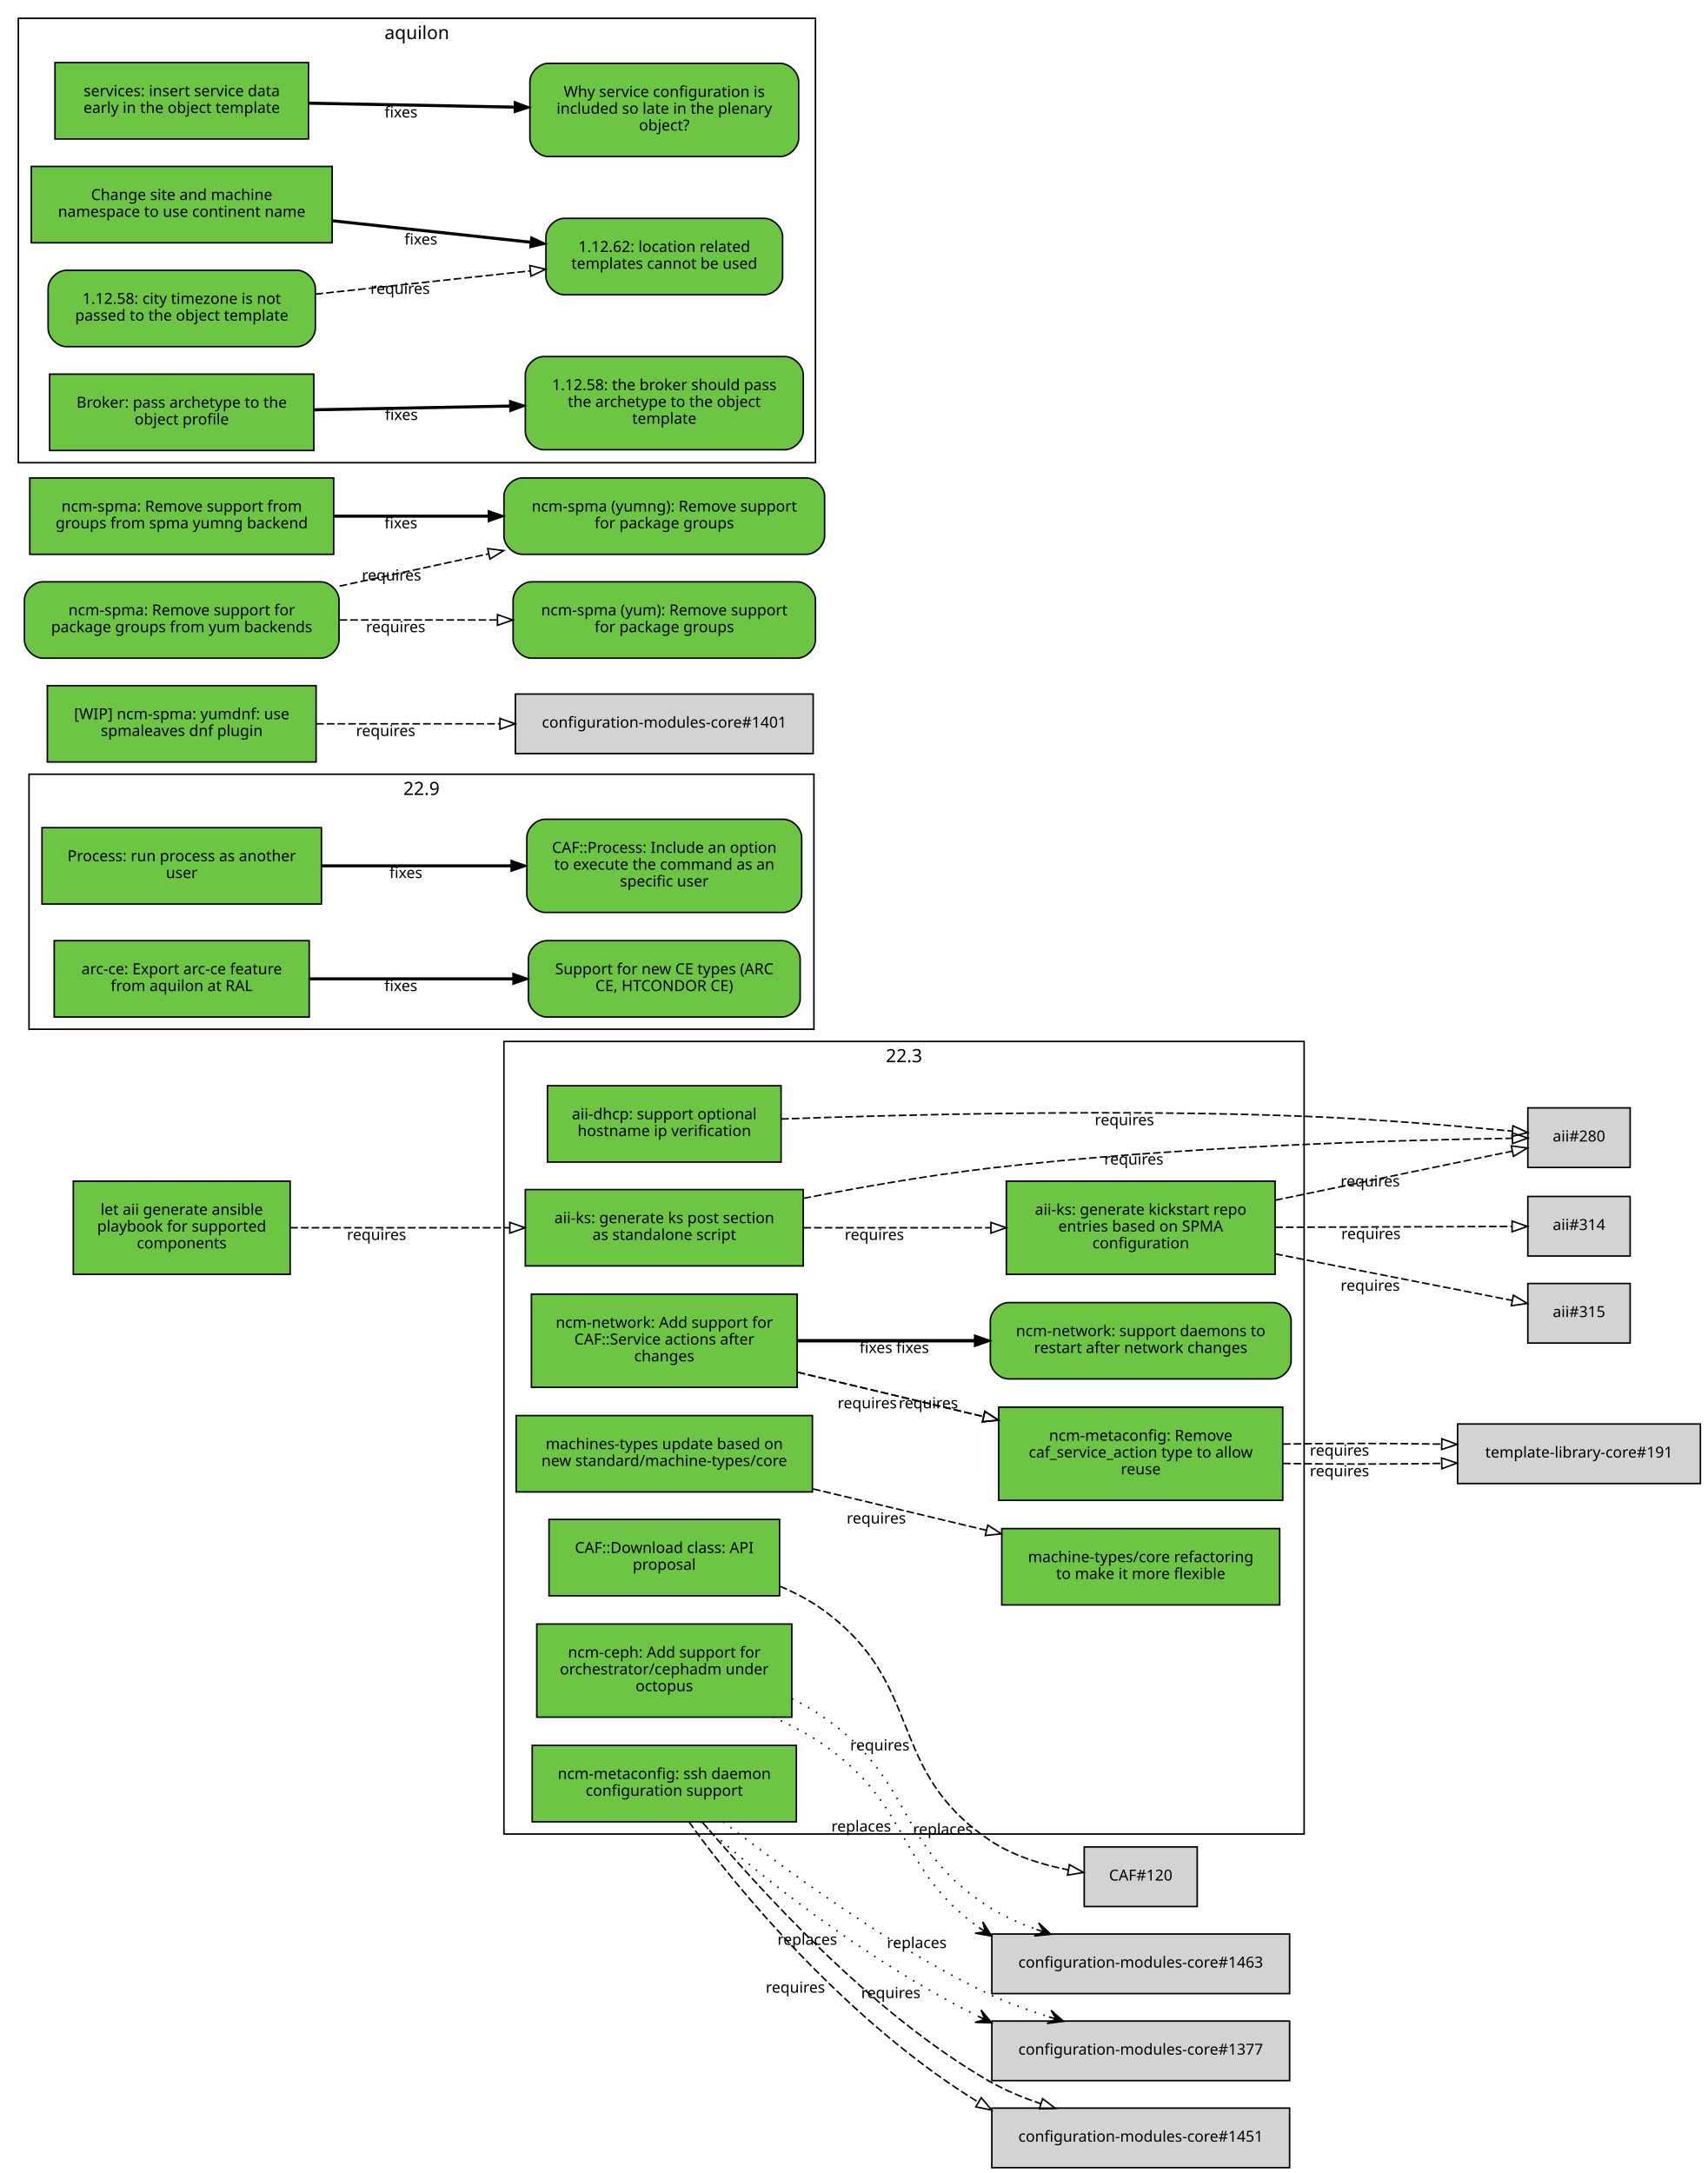
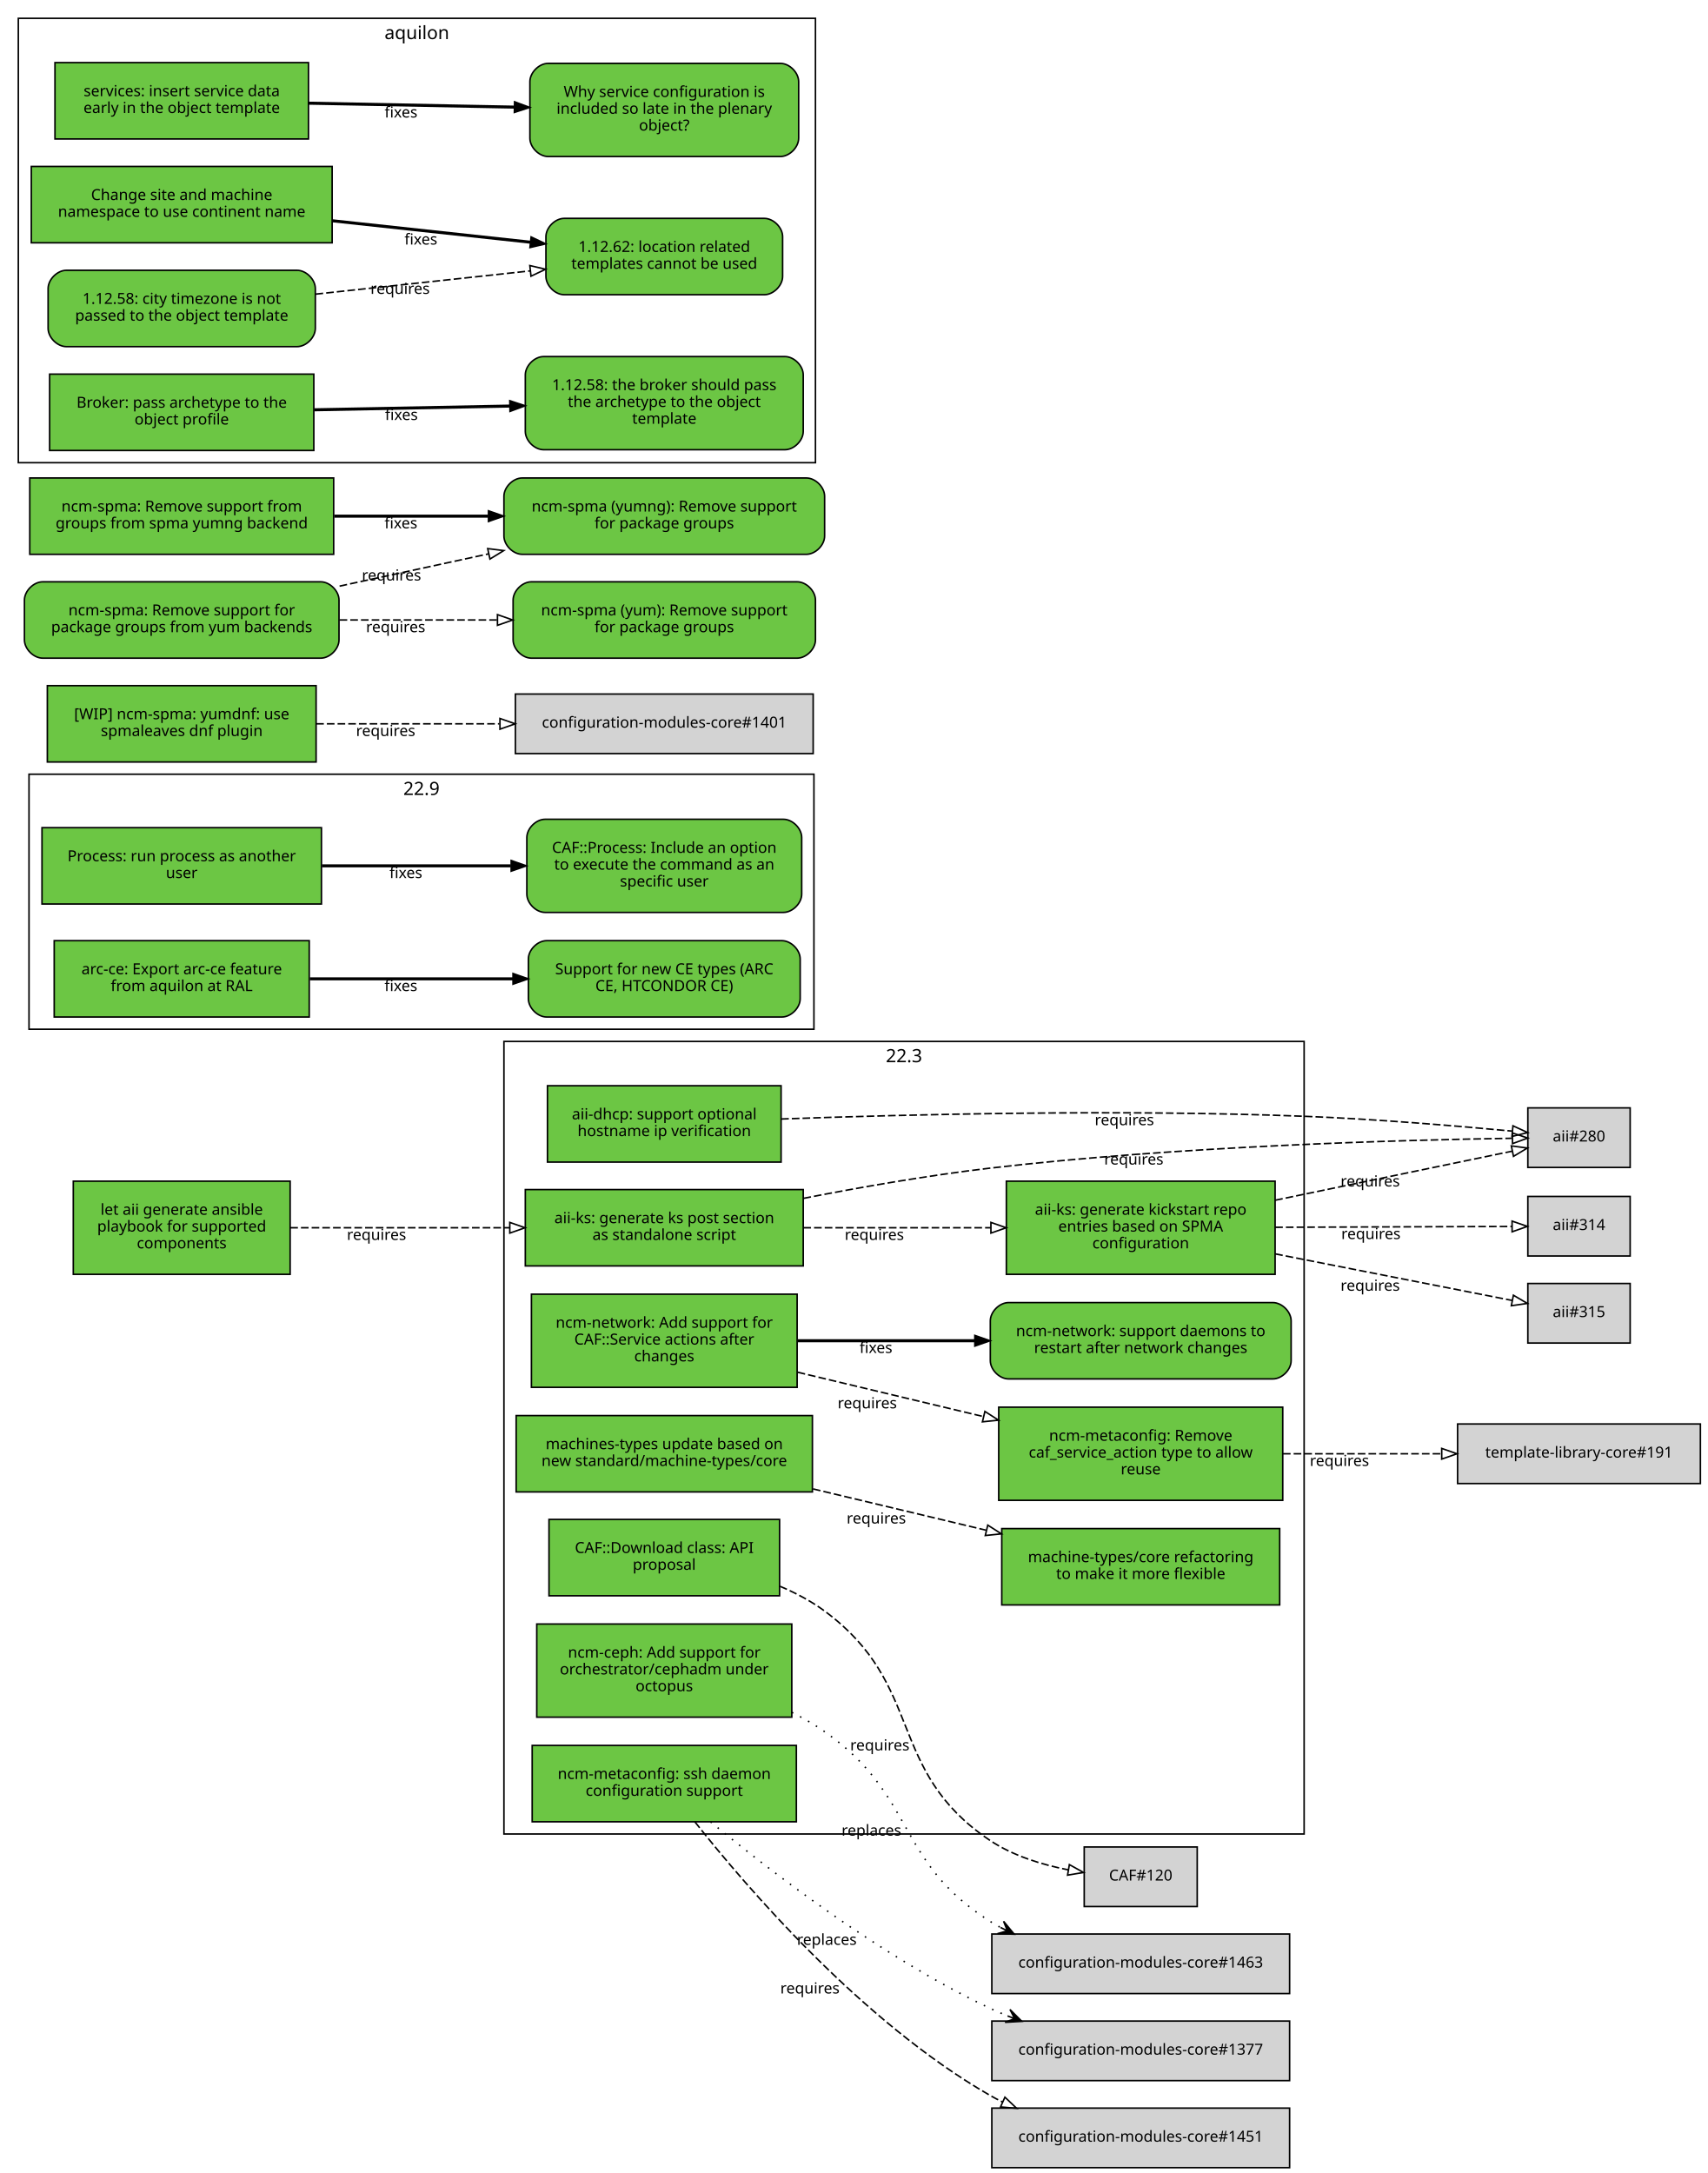
<svg xmlns="http://www.w3.org/2000/svg" xmlns:xlink="http://www.w3.org/1999/xlink" width="1118pt" height="1423pt" viewBox="0.00 0.00 1118.00 1423.00">
  <g id="graph0" class="graph" transform="scale(1 1) rotate(0) translate(4 1419)">
    <polygon fill="white" stroke="white" points="-4,5 -4,-1419 1115,-1419 1115,5 -4,5" />
    <g id="clust4" class="cluster">
      <polygon fill="none" stroke="black" points="8,-1116 8,-1407 530,-1407 530,-1116 8,-1116" />
      <text text-anchor="middle" x="269" y="-1393.4" font-family="Sans" font-size="12.00">aquilon</text>
    </g>
    <g id="clust2" class="cluster">
      <polygon fill="none" stroke="black" points="15,-745 15,-912 529,-912 529,-745 15,-745" />
      <text text-anchor="middle" x="272" y="-898.4" font-family="Sans" font-size="12.00">22.9</text>
    </g>
    <g id="clust1" class="cluster">
      <polygon fill="none" stroke="black" points="326,-218 326,-737 850,-737 850,-218 326,-218" />
      <text text-anchor="middle" x="588" y="-723.4" font-family="Sans" font-size="12.00">22.3</text>
    </g>
    <g id="node1" class="node">
      <g id="a_node1">
        <a xlink:href="https://github.com/quattor/aii/pull/328" xlink:title="aii#328 (pull-request)" target="_parent">
          <polygon fill="#6cc644" stroke="black" points="522,-640 340,-640 340,-590 522,-590 522,-640" />
          <text text-anchor="middle" x="431" y="-618" font-family="Sans" font-size="10.00">aii-ks: generate ks post section</text>
          <text text-anchor="middle" x="431" y="-607" font-family="Sans" font-size="10.00">as standalone script</text>
        </a>
      </g>
    </g>
    <g id="node2" class="node">
      <polygon fill="lightgrey" stroke="black" points="1063.5,-693.5 996.5,-693.5 996.5,-654.5 1063.5,-654.5 1063.5,-693.5" />
      <text text-anchor="middle" x="1030" y="-671.5" font-family="Sans" font-size="10.00">aii#280</text>
    </g>
    <g id="edge1" class="edge">
      <path fill="none" stroke="black" stroke-dasharray="5,2" d="M522.133,-634.255C559.652,-641.572 603.766,-649.274 644,-654 767.61,-668.518 914.782,-672.497 986.065,-673.588" />
      <polygon fill="none" stroke="black" points="986.382,-677.093 996.43,-673.734 986.48,-670.094 986.382,-677.093" />
      <text text-anchor="middle" x="738.473" y="-656.396" font-family="Sans" font-size="10.00">requires</text>
    </g>
    <g id="node3" class="node">
      <g id="a_node3">
        <a xlink:href="https://github.com/quattor/aii/pull/316" xlink:title="aii#316 (pull-request)" target="_parent">
          <polygon fill="#6cc644" stroke="black" points="831,-645.5 655,-645.5 655,-584.5 831,-584.5 831,-645.5" />
          <text text-anchor="middle" x="743" y="-623.5" font-family="Sans" font-size="10.00">aii-ks: generate kickstart repo</text>
          <text text-anchor="middle" x="743" y="-612.5" font-family="Sans" font-size="10.00">entries based on SPMA</text>
          <text text-anchor="middle" x="743" y="-601.5" font-family="Sans" font-size="10.00">configuration</text>
        </a>
      </g>
    </g>
    <g id="edge2" class="edge">
      <path fill="none" stroke="black" stroke-dasharray="5,2" d="M522.081,-615C560.563,-615 605.56,-615 644.792,-615" />
      <polygon fill="none" stroke="black" points="644.899,-618.5 654.899,-615 644.899,-611.5 644.899,-618.5" />
      <text text-anchor="middle" x="568.561" y="-607" font-family="Sans" font-size="10.00">requires</text>
    </g>
    <g id="edge3" class="edge">
      <path fill="none" stroke="black" stroke-dasharray="5,2" d="M831.058,-633.023C882.518,-643.676 945.406,-656.695 986.29,-665.158" />
      <polygon fill="none" stroke="black" points="985.688,-668.608 996.19,-667.208 987.107,-661.753 985.688,-668.608" />
      <text text-anchor="middle" x="893.279" y="-642.044" font-family="Sans" font-size="10.00">requires</text>
    </g>
    <g id="node4" class="node">
      <polygon fill="lightgrey" stroke="black" points="1063.5,-635.5 996.5,-635.5 996.5,-596.5 1063.5,-596.5 1063.5,-635.5" />
      <text text-anchor="middle" x="1030" y="-613.5" font-family="Sans" font-size="10.00">aii#314</text>
    </g>
    <g id="edge4" class="edge">
      <path fill="none" stroke="black" stroke-dasharray="5,2" d="M831.058,-615.305C882.409,-615.486 945.14,-615.706 986.03,-615.849" />
      <polygon fill="none" stroke="black" points="986.177,-619.35 996.19,-615.885 986.202,-612.35 986.177,-619.35" />
      <text text-anchor="middle" x="893.741" y="-607.596" font-family="Sans" font-size="10.00">requires</text>
    </g>
    <g id="node5" class="node">
      <polygon fill="lightgrey" stroke="black" points="1063.5,-578.5 996.5,-578.5 996.5,-539.5 1063.5,-539.5 1063.5,-578.5" />
      <text text-anchor="middle" x="1030" y="-556.5" font-family="Sans" font-size="10.00">aii#315</text>
    </g>
    <g id="edge5" class="edge">
      <path fill="none" stroke="black" stroke-dasharray="5,2" d="M831.058,-597.894C882.518,-587.782 945.406,-575.425 986.29,-567.392" />
      <polygon fill="none" stroke="black" points="987.052,-570.809 996.19,-565.447 985.702,-563.941 987.052,-570.809" />
      <text text-anchor="middle" x="893.279" y="-573.738" font-family="Sans" font-size="10.00">requires</text>
    </g>
    <g id="node6" class="node">
      <g id="a_node6">
        <a xlink:href="https://github.com/quattor/aii/pull/299" xlink:title="aii#299 (pull-request)" target="_parent">
          <polygon fill="#6cc644" stroke="black" points="507.5,-708 354.5,-708 354.5,-658 507.5,-658 507.5,-708" />
          <text text-anchor="middle" x="431" y="-686" font-family="Sans" font-size="10.00">aii-dhcp: support optional</text>
          <text text-anchor="middle" x="431" y="-675" font-family="Sans" font-size="10.00">hostname ip verification</text>
        </a>
      </g>
    </g>
    <g id="edge6" class="edge">
      <path fill="none" stroke="black" stroke-dasharray="5,2" d="M507.544,-686.217C591.286,-689.245 730.343,-692.672 850,-688 896.634,-686.179 949.947,-681.699 986.175,-678.294" />
      <polygon fill="none" stroke="black" points="986.759,-681.754 996.382,-677.32 986.094,-674.786 986.759,-681.754" />
      <text text-anchor="middle" x="732.307" y="-682.165" font-family="Sans" font-size="10.00">requires</text>
    </g>
    <g id="node7" class="node">
      <g id="a_node7">
        <a xlink:href="https://github.com/quattor/aii/pull/331" xlink:title="aii#331 (pull-request)" target="_parent">
          <polygon fill="#6cc644" stroke="black" points="186,-645.5 44,-645.5 44,-584.5 186,-584.5 186,-645.5" />
          <text text-anchor="middle" x="115" y="-623.5" font-family="Sans" font-size="10.00">let aii generate ansible</text>
          <text text-anchor="middle" x="115" y="-612.5" font-family="Sans" font-size="10.00">playbook for supported</text>
          <text text-anchor="middle" x="115" y="-601.5" font-family="Sans" font-size="10.00">components</text>
        </a>
      </g>
    </g>
    <g id="edge7" class="edge">
      <path fill="none" stroke="black" stroke-dasharray="5,2" d="M186.077,-615C228.343,-615 282.883,-615 329.668,-615" />
      <polygon fill="none" stroke="black" points="329.834,-618.5 339.834,-615 329.834,-611.5 329.834,-618.5" />
      <text text-anchor="middle" x="242.574" y="-607" font-family="Sans" font-size="10.00">requires</text>
    </g>
    <g id="node8" class="node">
      <g id="a_node8">
        <a xlink:href="https://github.com/quattor/CAF/pull/257" xlink:title="CAF#257 (pull-request)" target="_parent">
          <polygon fill="#6cc644" stroke="black" points="206.5,-877 23.5,-877 23.5,-827 206.5,-827 206.5,-877" />
          <text text-anchor="middle" x="115" y="-855" font-family="Sans" font-size="10.00">Process: run process as another</text>
          <text text-anchor="middle" x="115" y="-844" font-family="Sans" font-size="10.00">user</text>
        </a>
      </g>
    </g>
    <g id="node9" class="node">
      <g id="a_node9">
        <a xlink:href="https://github.com/quattor/CAF/issues/253" xlink:title="CAF#253 (issue)" target="_parent">
          <path fill="#6cc644" stroke="black" d="M509,-882.5C509,-882.5 353,-882.5 353,-882.5 347,-882.5 341,-876.5 341,-870.5 341,-870.5 341,-833.5 341,-833.5 341,-827.5 347,-821.5 353,-821.5 353,-821.5 509,-821.5 509,-821.5 515,-821.5 521,-827.5 521,-833.5 521,-833.5 521,-870.5 521,-870.5 521,-876.5 515,-882.5 509,-882.5" />
          <text text-anchor="middle" x="431" y="-860.5" font-family="Sans" font-size="10.00">CAF::Process: Include an option</text>
          <text text-anchor="middle" x="431" y="-849.5" font-family="Sans" font-size="10.00">to execute the command as an</text>
          <text text-anchor="middle" x="431" y="-838.5" font-family="Sans" font-size="10.00">specific user</text>
        </a>
      </g>
    </g>
    <g id="edge8" class="edge">
      <path fill="none" stroke="black" stroke-width="2" d="M206.822,-852C245.561,-852 290.88,-852 330.522,-852" />
      <polygon fill="black" stroke="black" points="330.737,-855.5 340.737,-852 330.737,-848.5 330.737,-855.5" />
      <text text-anchor="middle" x="261.782" y="-844" font-family="Sans" font-size="10.00">fixes</text>
    </g>
    <g id="node10" class="node">
      <g id="a_node10">
        <a xlink:href="https://github.com/quattor/CAF/pull/110" xlink:title="CAF#110 (pull-request)" target="_parent">
          <polygon fill="#6cc644" stroke="black" points="506.5,-424 355.5,-424 355.5,-374 506.5,-374 506.5,-424" />
          <text text-anchor="middle" x="431" y="-402" font-family="Sans" font-size="10.00">CAF::Download class: API</text>
          <text text-anchor="middle" x="431" y="-391" font-family="Sans" font-size="10.00">proposal</text>
        </a>
      </g>
    </g>
    <g id="node11" class="node">
      <polygon fill="lightgrey" stroke="black" points="780,-209.5 706,-209.5 706,-170.5 780,-170.5 780,-209.5" />
      <text text-anchor="middle" x="743" y="-187.5" font-family="Sans" font-size="10.00">CAF#120</text>
    </g>
    <g id="edge9" class="edge">
      <path fill="none" stroke="black" stroke-dasharray="5,2" d="M506.719,-380.235C517.084,-375.852 527.186,-370.504 536,-364 602.102,-315.225 575.898,-259.941 644,-214 659.174,-203.764 678.288,-197.885 695.597,-194.513" />
      <polygon fill="none" stroke="black" points="696.275,-197.948 705.537,-192.802 695.088,-191.049 696.275,-197.948" />
      <text text-anchor="middle" x="572.151" y="-272.731" font-family="Sans" font-size="10.00">requires</text>
    </g>
    <g id="node12" class="node">
      <g id="a_node12">
        <a xlink:href="https://github.com/quattor/configuration-modules-core/pull/1490" xlink:title="configuration-modules-core#1490 (pull-request)" target="_parent">
          <polygon fill="#6cc644" stroke="black" points="514.5,-355.5 347.5,-355.5 347.5,-294.5 514.5,-294.5 514.5,-355.5" />
          <text text-anchor="middle" x="431" y="-333.5" font-family="Sans" font-size="10.00">ncm-ceph: Add support for</text>
          <text text-anchor="middle" x="431" y="-322.5" font-family="Sans" font-size="10.00">orchestrator/cephadm under</text>
          <text text-anchor="middle" x="431" y="-311.5" font-family="Sans" font-size="10.00">octopus</text>
        </a>
      </g>
    </g>
    <g id="node13" class="node">
      <polygon fill="lightgrey" stroke="black" points="840.5,-152.5 645.5,-152.5 645.5,-113.5 840.5,-113.5 840.5,-152.5" />
      <text text-anchor="middle" x="743" y="-130.5" font-family="Sans" font-size="10.00">configuration-modules-core#1463</text>
    </g>
    <g id="edge10" class="edge">
-       <path fill="none" stroke="black" stroke-dasharray="1,5" d="M501.815,-294.737C513.743,-289.433 525.619,-283.266 536,-276 593.066,-236.054 583.433,-195.227 636.979,-156.805" />
-       <polygon fill="black" stroke="black" points="645.353,-151.154 639.581,-160.478 641.208,-153.951 637.063,-156.748 637.063,-156.748 637.063,-156.748 641.208,-153.951 634.546,-153.018 645.353,-151.154 645.353,-151.154" />
-       <text text-anchor="middle" x="559.948" y="-219.57" font-family="Sans" font-size="10.00">replaces</text>
-     </g>
-     <g id="edge16" class="edge">
-       <path fill="none" stroke="black" stroke-dasharray="1,5" d="M514.567,-306.604C522.072,-302.866 529.344,-298.659 536,-294 595.873,-252.09 582.324,-209.209 644,-170 653.261,-164.113 663.785,-159.435 674.419,-155.598" />
-       <polygon fill="black" stroke="black" points="684.181,-152.3 676.148,-159.763 679.444,-153.9 674.707,-155.5 674.707,-155.5 674.707,-155.5 679.444,-153.9 673.267,-151.237 684.181,-152.3 684.181,-152.3" />
-       <text text-anchor="middle" x="613.385" y="-217.617" font-family="Sans" font-size="10.00">replaces</text>
+       <path fill="none" stroke="black" stroke-dasharray="1,5" d="M514.567,-297.644C522.072,-293.866 529.344,-289.659 536,-285 595.873,-243.09 582.324,-200.209 644,-161 646.301,-159.537 648.679,-158.15 651.118,-156.833" />
+       <polygon fill="black" stroke="black" points="660.181,-152.368 653.199,-160.824 655.696,-154.577 651.21,-156.787 651.21,-156.787 651.21,-156.787 655.696,-154.577 649.222,-152.75 660.181,-152.368 660.181,-152.368" />
+       <text text-anchor="middle" x="566.663" y="-216.923" font-family="Sans" font-size="10.00">replaces</text>
    </g>
    <g id="node14" class="node">
      <g id="a_node14">
        <a xlink:href="https://github.com/quattor/configuration-modules-core/pull/1452" xlink:title="configuration-modules-core#1452 (pull-request)" target="_parent">
          <polygon fill="#6cc644" stroke="black" points="517.5,-276 344.5,-276 344.5,-226 517.5,-226 517.5,-276" />
          <text text-anchor="middle" x="431" y="-254" font-family="Sans" font-size="10.00">ncm-metaconfig: ssh daemon</text>
          <text text-anchor="middle" x="431" y="-243" font-family="Sans" font-size="10.00">configuration support</text>
        </a>
      </g>
    </g>
    <g id="node15" class="node">
      <polygon fill="lightgrey" stroke="black" points="840.5,-95.5 645.5,-95.5 645.5,-56.5 840.5,-56.5 840.5,-95.5" />
      <text text-anchor="middle" x="743" y="-73.5" font-family="Sans" font-size="10.00">configuration-modules-core#1377</text>
    </g>
    <g id="edge11" class="edge">
-       <path fill="none" stroke="black" stroke-dasharray="1,5" d="M454.595,-225.931C490.225,-192.854 562.837,-135.421 636.051,-98.892" />
-       <polygon fill="black" stroke="black" points="645.446,-94.323 638.421,-102.743 640.949,-96.51 636.453,-98.696 636.453,-98.696 636.453,-98.696 640.949,-96.51 634.485,-94.65 645.446,-94.323 645.446,-94.323" />
-       <text text-anchor="middle" x="524.667" y="-145.428" font-family="Sans" font-size="10.00">replaces</text>
+       <path fill="none" stroke="black" stroke-dasharray="1,5" d="M461.302,-225.961C500.523,-193.6 573.366,-137.451 644,-104 647.778,-102.211 651.694,-100.513 655.689,-98.906" />
+       <polygon fill="black" stroke="black" points="665.129,-95.318 657.38,-103.077 660.455,-97.094 655.781,-98.871 655.781,-98.871 655.781,-98.871 660.455,-97.094 654.182,-94.665 665.129,-95.318 665.129,-95.318" />
+       <text text-anchor="middle" x="537.444" y="-145.408" font-family="Sans" font-size="10.00">replaces</text>
    </g>
    <g id="node16" class="node">
      <polygon fill="lightgrey" stroke="black" points="840.5,-38.5 645.5,-38.5 645.5,0.5 840.5,0.5 840.5,-38.5" />
      <text text-anchor="middle" x="743" y="-16.5" font-family="Sans" font-size="10.00">configuration-modules-core#1451</text>
    </g>
    <g id="edge12" class="edge">
-       <path fill="none" stroke="black" stroke-dasharray="5,2" d="M447.179,-225.903C477.998,-182.481 552.091,-94.064 636.641,-42.402" />
-       <polygon fill="none" stroke="black" points="638.574,-45.325 645.388,-37.213 635.002,-39.305 638.574,-45.325" />
-       <text text-anchor="middle" x="516.862" y="-114.072" font-family="Sans" font-size="10.00">requires</text>
-     </g>
-     <g id="edge17" class="edge">
-       <path fill="none" stroke="black" stroke-dasharray="1,5" d="M469.484,-225.943C510.115,-195.298 578.021,-144.247 644,-113 656.106,-107.267 669.623,-102.476 682.656,-98.338" />
-       <polygon fill="black" stroke="black" points="692.497,-95.297 684.272,-102.549 687.72,-96.773 682.943,-98.25 682.943,-98.25 682.943,-98.25 687.72,-96.773 681.615,-93.95 692.497,-95.297 692.497,-95.297" />
-       <text text-anchor="middle" x="596.34" y="-143.316" font-family="Sans" font-size="10.00">replaces</text>
-     </g>
-     <g id="edge18" class="edge">
-       <path fill="none" stroke="black" stroke-dasharray="5,2" d="M455.89,-225.734C491.877,-184.085 564.314,-101.862 644,-56 654.304,-50.07 665.95,-45.324 677.523,-41.386" />
-       <polygon fill="none" stroke="black" points="678.757,-44.665 687.197,-38.26 676.605,-38.004 678.757,-44.665" />
-       <text text-anchor="middle" x="579.363" y="-110.512" font-family="Sans" font-size="10.00">requires</text>
+       <path fill="none" stroke="black" stroke-dasharray="5,2" d="M451.039,-225.948C485.052,-182.932 560.551,-95.028 644,-47 646.711,-45.44 649.516,-43.961 652.387,-42.561" />
+       <polygon fill="none" stroke="black" points="654.069,-45.642 661.754,-38.349 651.198,-39.258 654.069,-45.642" />
+       <text text-anchor="middle" x="526.394" y="-113.542" font-family="Sans" font-size="10.00">requires</text>
    </g>
    <g id="node17" class="node">
      <g id="a_node17">
        <a xlink:href="https://github.com/quattor/configuration-modules-core/pull/1336" xlink:title="configuration-modules-core#1336 (pull-request)" target="_parent">
          <polygon fill="#6cc644" stroke="black" points="518,-571.5 344,-571.5 344,-510.5 518,-510.5 518,-571.5" />
          <text text-anchor="middle" x="431" y="-549.5" font-family="Sans" font-size="10.00">ncm-network: Add support for</text>
          <text text-anchor="middle" x="431" y="-538.5" font-family="Sans" font-size="10.00">CAF::Service actions after</text>
          <text text-anchor="middle" x="431" y="-527.5" font-family="Sans" font-size="10.00">changes</text>
        </a>
      </g>
    </g>
    <g id="node18" class="node">
      <g id="a_node18">
        <a xlink:href="https://github.com/quattor/configuration-modules-core/pull/1335" xlink:title="configuration-modules-core#1335 (pull-request)" target="_parent">
          <polygon fill="#6cc644" stroke="black" points="836,-497.5 650,-497.5 650,-436.5 836,-436.5 836,-497.5" />
          <text text-anchor="middle" x="743" y="-475.5" font-family="Sans" font-size="10.00">ncm-metaconfig: Remove</text>
          <text text-anchor="middle" x="743" y="-464.5" font-family="Sans" font-size="10.00">caf_service_action type to allow</text>
          <text text-anchor="middle" x="743" y="-453.5" font-family="Sans" font-size="10.00">reuse</text>
        </a>
      </g>
    </g>
    <g id="edge13" class="edge">
      <path fill="none" stroke="black" stroke-dasharray="5,2" d="M518.352,-520.387C556.091,-511.378 600.633,-500.746 639.992,-491.35" />
      <polygon fill="none" stroke="black" points="640.966,-494.716 649.88,-488.99 639.34,-487.908 640.966,-494.716" />
      <text text-anchor="middle" x="563.923" y="-496.734" font-family="Sans" font-size="10.00">requires</text>
    </g>
    <g id="node19" class="node">
      <g id="a_node19">
        <a xlink:href="https://github.com/quattor/configuration-modules-core/issues/1071" xlink:title="configuration-modules-core#1071 (issue)" target="_parent">
          <path fill="#6cc644" stroke="black" d="M829.5,-566C829.5,-566 656.5,-566 656.5,-566 650.5,-566 644.5,-560 644.5,-554 644.5,-554 644.5,-528 644.5,-528 644.5,-522 650.5,-516 656.5,-516 656.5,-516 829.5,-516 829.5,-516 835.5,-516 841.5,-522 841.5,-528 841.5,-528 841.5,-554 841.5,-554 841.5,-560 835.5,-566 829.5,-566" />
          <text text-anchor="middle" x="743" y="-544" font-family="Sans" font-size="10.00">ncm-network: support daemons to</text>
          <text text-anchor="middle" x="743" y="-533" font-family="Sans" font-size="10.00">restart after network changes</text>
        </a>
      </g>
    </g>
    <g id="edge14" class="edge">
      <path fill="none" stroke="black" stroke-width="2" d="M518.352,-541C554.286,-541 596.389,-541 634.312,-541" />
      <polygon fill="black" stroke="black" points="634.371,-544.5 644.371,-541 634.371,-537.5 634.371,-544.5" />
      <text text-anchor="middle" x="569.612" y="-533" font-family="Sans" font-size="10.00">fixes</text>
    </g>
-     <g id="edge19" class="edge">
-       <path fill="none" stroke="black" stroke-dasharray="5,2" d="M518.352,-520.387C556.091,-511.378 600.633,-500.746 639.992,-491.35" />
-       <polygon fill="none" stroke="black" points="640.966,-494.716 649.88,-488.99 639.34,-487.908 640.966,-494.716" />
-       <text text-anchor="middle" x="603.923" y="-496.734" font-family="Sans" font-size="10.00">requires</text>
-     </g>
-     <g id="edge20" class="edge">
-       <path fill="none" stroke="black" stroke-width="2" d="M518.352,-541C554.286,-541 596.389,-541 634.312,-541" />
-       <polygon fill="black" stroke="black" points="634.371,-544.5 644.371,-541 634.371,-537.5 634.371,-544.5" />
-       <text text-anchor="middle" x="593.612" y="-533" font-family="Sans" font-size="10.00">fixes</text>
-     </g>
    <g id="node20" class="node">
      <polygon fill="lightgrey" stroke="black" points="1109.5,-486.5 950.5,-486.5 950.5,-447.5 1109.5,-447.5 1109.5,-486.5" />
      <text text-anchor="middle" x="1030" y="-464.5" font-family="Sans" font-size="10.00">template-library-core#191</text>
    </g>
    <g id="edge15" class="edge">
-       <path fill="none" stroke="black" stroke-dasharray="5,2" d="M836.138,-460.64C869.447,-460.103 906.968,-460.121 940.003,-460.692" />
-       <polygon fill="none" stroke="black" points="940.035,-464.193 950.101,-460.887 940.17,-457.194 940.035,-464.193" />
-       <text text-anchor="middle" x="873.142" y="-452.257" font-family="Sans" font-size="10.00">requires</text>
-     </g>
-     <g id="edge21" class="edge">
-       <path fill="none" stroke="black" stroke-dasharray="5,2" d="M836.138,-473.36C869.447,-473.897 906.968,-473.879 940.003,-473.308" />
-       <polygon fill="none" stroke="black" points="940.17,-476.806 950.101,-473.113 940.035,-469.807 940.17,-476.806" />
-       <text text-anchor="middle" x="873.142" y="-465.743" font-family="Sans" font-size="10.00">requires</text>
+       <path fill="none" stroke="black" stroke-dasharray="5,2" d="M836.138,-467C869.447,-467 906.968,-467 940.003,-467" />
+       <polygon fill="none" stroke="black" points="940.101,-470.5 950.101,-467 940.101,-463.5 940.101,-470.5" />
+       <text text-anchor="middle" x="873.142" y="-459" font-family="Sans" font-size="10.00">requires</text>
    </g>
    <g id="node21" class="node">
      <g id="a_node21">
        <a xlink:href="https://github.com/quattor/configuration-modules-core/pull/1507" xlink:title="configuration-modules-core#1507 (pull-request)" target="_parent">
          <polygon fill="#6cc644" stroke="black" points="203,-970 27,-970 27,-920 203,-920 203,-970" />
          <text text-anchor="middle" x="115" y="-948" font-family="Sans" font-size="10.00">[WIP] ncm-spma: yumdnf: use</text>
          <text text-anchor="middle" x="115" y="-937" font-family="Sans" font-size="10.00">spmaleaves dnf plugin</text>
        </a>
      </g>
    </g>
    <g id="node22" class="node">
      <polygon fill="lightgrey" stroke="black" points="528.5,-964.5 333.5,-964.5 333.5,-925.5 528.5,-925.5 528.5,-964.5" />
      <text text-anchor="middle" x="431" y="-942.5" font-family="Sans" font-size="10.00">configuration-modules-core#1401</text>
    </g>
-     <g id="edge22" class="edge">
+     <g id="edge16" class="edge">
      <path fill="none" stroke="black" stroke-dasharray="5,2" d="M203.05,-945C240.203,-945 283.927,-945 323.027,-945" />
      <polygon fill="none" stroke="black" points="323.391,-948.5 333.391,-945 323.391,-941.5 323.391,-948.5" />
      <text text-anchor="middle" x="248.549" y="-937" font-family="Sans" font-size="10.00">requires</text>
    </g>
    <g id="node23" class="node">
      <g id="a_node23">
        <a xlink:href="https://github.com/quattor/configuration-modules-core/pull/1148" xlink:title="configuration-modules-core#1148 (pull-request)" target="_parent">
          <polygon fill="#6cc644" stroke="black" points="214.5,-1106 15.5,-1106 15.5,-1056 214.5,-1056 214.5,-1106" />
          <text text-anchor="middle" x="115" y="-1084" font-family="Sans" font-size="10.00">ncm-spma: Remove support from</text>
          <text text-anchor="middle" x="115" y="-1073" font-family="Sans" font-size="10.00">groups from spma yumng backend</text>
        </a>
      </g>
    </g>
    <g id="node24" class="node">
      <g id="a_node24">
        <a xlink:href="https://github.com/quattor/configuration-modules-core/issues/952" xlink:title="configuration-modules-core#952 (issue)" target="_parent">
          <path fill="#6cc644" stroke="black" d="M524,-1106C524,-1106 338,-1106 338,-1106 332,-1106 326,-1100 326,-1094 326,-1094 326,-1068 326,-1068 326,-1062 332,-1056 338,-1056 338,-1056 524,-1056 524,-1056 530,-1056 536,-1062 536,-1068 536,-1068 536,-1094 536,-1094 536,-1100 530,-1106 524,-1106" />
          <text text-anchor="middle" x="431" y="-1084" font-family="Sans" font-size="10.00">ncm-spma (yumng): Remove support</text>
          <text text-anchor="middle" x="431" y="-1073" font-family="Sans" font-size="10.00">for package groups</text>
        </a>
      </g>
    </g>
-     <g id="edge23" class="edge">
+     <g id="edge17" class="edge">
      <path fill="none" stroke="black" stroke-width="2" d="M214.921,-1081C246.933,-1081 282.695,-1081 315.726,-1081" />
      <polygon fill="black" stroke="black" points="315.883,-1084.5 325.883,-1081 315.882,-1077.5 315.883,-1084.5" />
      <text text-anchor="middle" x="258.546" y="-1073" font-family="Sans" font-size="10.00">fixes</text>
    </g>
    <g id="node25" class="node">
      <g id="a_node25">
        <a xlink:href="https://github.com/quattor/configuration-modules-core/issues/950" xlink:title="configuration-modules-core#950 (issue)" target="_parent">
          <path fill="#6cc644" stroke="black" d="M206,-1038C206,-1038 24,-1038 24,-1038 18,-1038 12,-1032 12,-1026 12,-1026 12,-1000 12,-1000 12,-994 18,-988 24,-988 24,-988 206,-988 206,-988 212,-988 218,-994 218,-1000 218,-1000 218,-1026 218,-1026 218,-1032 212,-1038 206,-1038" />
          <text text-anchor="middle" x="115" y="-1016" font-family="Sans" font-size="10.00">ncm-spma: Remove support for</text>
          <text text-anchor="middle" x="115" y="-1005" font-family="Sans" font-size="10.00">package groups from yum backends</text>
        </a>
      </g>
    </g>
    <g id="node26" class="node">
      <g id="a_node26">
        <a xlink:href="https://github.com/quattor/configuration-modules-core/issues/951" xlink:title="configuration-modules-core#951 (issue)" target="_parent">
          <path fill="#6cc644" stroke="black" d="M518,-1038C518,-1038 344,-1038 344,-1038 338,-1038 332,-1032 332,-1026 332,-1026 332,-1000 332,-1000 332,-994 338,-988 344,-988 344,-988 518,-988 518,-988 524,-988 530,-994 530,-1000 530,-1000 530,-1026 530,-1026 530,-1032 524,-1038 518,-1038" />
          <text text-anchor="middle" x="431" y="-1016" font-family="Sans" font-size="10.00">ncm-spma (yum): Remove support</text>
          <text text-anchor="middle" x="431" y="-1005" font-family="Sans" font-size="10.00">for package groups</text>
        </a>
      </g>
    </g>
-     <g id="edge24" class="edge">
+     <g id="edge18" class="edge">
      <path fill="none" stroke="black" stroke-dasharray="5,2" d="M218.381,-1013C251.386,-1013 288.071,-1013 321.502,-1013" />
      <polygon fill="none" stroke="black" points="321.765,-1016.5 331.765,-1013 321.765,-1009.5 321.765,-1016.5" />
      <text text-anchor="middle" x="255.107" y="-1005" font-family="Sans" font-size="10.00">requires</text>
    </g>
-     <g id="edge25" class="edge">
+     <g id="edge19" class="edge">
      <path fill="none" stroke="black" stroke-dasharray="5,2" d="M218.381,-1035.17C249.602,-1041.93 284.116,-1049.41 316.053,-1056.32" />
      <polygon fill="none" stroke="black" points="315.361,-1059.75 325.876,-1058.45 316.843,-1052.91 315.361,-1059.75" />
      <text text-anchor="middle" x="252.372" y="-1038.86" font-family="Sans" font-size="10.00">requires</text>
    </g>
    <g id="node27" class="node">
      <g id="a_node27">
        <a xlink:href="https://github.com/quattor/template-library-grid/pull/241" xlink:title="template-library-grid#241 (pull-request)" target="_parent">
          <polygon fill="#6cc644" stroke="black" points="528,-492 334,-492 334,-442 528,-442 528,-492" />
          <text text-anchor="middle" x="431" y="-470" font-family="Sans" font-size="10.00">machines-types update based on</text>
          <text text-anchor="middle" x="431" y="-459" font-family="Sans" font-size="10.00">new standard/machine-types/core</text>
        </a>
      </g>
    </g>
    <g id="node28" class="node">
      <g id="a_node28">
        <a xlink:href="https://github.com/quattor/template-library-standard/pull/140" xlink:title="template-library-standard#140 (pull-request)" target="_parent">
          <polygon fill="#6cc644" stroke="black" points="834,-418 652,-418 652,-368 834,-368 834,-418" />
          <text text-anchor="middle" x="743" y="-396" font-family="Sans" font-size="10.00">machine-types/core refactoring</text>
          <text text-anchor="middle" x="743" y="-385" font-family="Sans" font-size="10.00">to make it more flexible</text>
        </a>
      </g>
    </g>
-     <g id="edge26" class="edge">
+     <g id="edge20" class="edge">
      <path fill="none" stroke="black" stroke-dasharray="5,2" d="M528.387,-443.992C564.372,-435.402 605.301,-425.631 641.636,-416.958" />
      <polygon fill="none" stroke="black" points="642.84,-420.269 651.754,-414.543 641.215,-413.46 642.84,-420.269" />
      <text text-anchor="middle" x="569.849" y="-421.32" font-family="Sans" font-size="10.00">requires</text>
    </g>
    <g id="node29" class="node">
      <g id="a_node29">
        <a xlink:href="https://github.com/quattor/template-library-grid/pull/232" xlink:title="template-library-grid#232 (pull-request)" target="_parent">
          <polygon fill="#6cc644" stroke="black" points="198.5,-803 31.5,-803 31.5,-753 198.5,-753 198.5,-803" />
          <text text-anchor="middle" x="115" y="-781" font-family="Sans" font-size="10.00">arc-ce: Export arc-ce feature</text>
          <text text-anchor="middle" x="115" y="-770" font-family="Sans" font-size="10.00">from aquilon at RAL</text>
        </a>
      </g>
    </g>
    <g id="node30" class="node">
      <g id="a_node30">
        <a xlink:href="https://github.com/quattor/template-library-grid/issues/221" xlink:title="template-library-grid#221 (issue)" target="_parent">
          <path fill="#6cc644" stroke="black" d="M508,-803C508,-803 354,-803 354,-803 348,-803 342,-797 342,-791 342,-791 342,-765 342,-765 342,-759 348,-753 354,-753 354,-753 508,-753 508,-753 514,-753 520,-759 520,-765 520,-765 520,-791 520,-791 520,-797 514,-803 508,-803" />
          <text text-anchor="middle" x="431" y="-781" font-family="Sans" font-size="10.00">Support for new CE types (ARC</text>
          <text text-anchor="middle" x="431" y="-770" font-family="Sans" font-size="10.00">CE, HTCONDOR CE)</text>
        </a>
      </g>
    </g>
-     <g id="edge27" class="edge">
+     <g id="edge21" class="edge">
      <path fill="none" stroke="black" stroke-width="2" d="M198.911,-778C239.702,-778 289.151,-778 331.823,-778" />
      <polygon fill="black" stroke="black" points="331.947,-781.5 341.947,-778 331.947,-774.5 331.947,-781.5" />
      <text text-anchor="middle" x="258.543" y="-770" font-family="Sans" font-size="10.00">fixes</text>
    </g>
    <g id="node31" class="node">
      <g id="a_node31">
        <a xlink:href="https://github.com/quattor/aquilon/pull/115" xlink:title="aquilon#115 (pull-request)" target="_parent">
          <polygon fill="#6cc644" stroke="black" points="198,-1378 32,-1378 32,-1328 198,-1328 198,-1378" />
          <text text-anchor="middle" x="115" y="-1356" font-family="Sans" font-size="10.00">services: insert service data</text>
          <text text-anchor="middle" x="115" y="-1345" font-family="Sans" font-size="10.00">early in the object template</text>
        </a>
      </g>
    </g>
    <g id="node32" class="node">
      <g id="a_node32">
        <a xlink:href="https://github.com/quattor/aquilon/issues/109" xlink:title="aquilon#109 (issue)" target="_parent">
          <path fill="#6cc644" stroke="black" d="M507,-1377.5C507,-1377.5 355,-1377.5 355,-1377.5 349,-1377.5 343,-1371.5 343,-1365.5 343,-1365.5 343,-1328.5 343,-1328.5 343,-1322.5 349,-1316.5 355,-1316.5 355,-1316.5 507,-1316.5 507,-1316.5 513,-1316.5 519,-1322.5 519,-1328.5 519,-1328.5 519,-1365.5 519,-1365.5 519,-1371.5 513,-1377.5 507,-1377.5" />
          <text text-anchor="middle" x="431" y="-1355.5" font-family="Sans" font-size="10.00">Why service configuration is</text>
          <text text-anchor="middle" x="431" y="-1344.5" font-family="Sans" font-size="10.00">included so late in the plenary</text>
          <text text-anchor="middle" x="431" y="-1333.5" font-family="Sans" font-size="10.00">object?</text>
        </a>
      </g>
    </g>
-     <g id="edge28" class="edge">
+     <g id="edge22" class="edge">
      <path fill="none" stroke="black" stroke-width="2" d="M198.09,-1351.43C239.304,-1350.64 289.515,-1349.68 332.663,-1348.86" />
      <polygon fill="black" stroke="black" points="332.965,-1352.35 342.896,-1348.66 332.831,-1345.36 332.965,-1352.35" />
      <text text-anchor="middle" x="258.61" y="-1342.05" font-family="Sans" font-size="10.00">fixes</text>
    </g>
    <g id="node33" class="node">
      <g id="a_node33">
        <a xlink:href="https://github.com/quattor/aquilon/pull/110" xlink:title="aquilon#110 (pull-request)" target="_parent">
          <polygon fill="#6cc644" stroke="black" points="213.5,-1310 16.5,-1310 16.5,-1260 213.5,-1260 213.5,-1310" />
          <text text-anchor="middle" x="115" y="-1288" font-family="Sans" font-size="10.00">Change site and machine</text>
          <text text-anchor="middle" x="115" y="-1277" font-family="Sans" font-size="10.00">namespace to use continent name</text>
        </a>
      </g>
    </g>
    <g id="node34" class="node">
      <g id="a_node34">
        <a xlink:href="https://github.com/quattor/aquilon/issues/104" xlink:title="aquilon#104 (issue)" target="_parent">
          <path fill="#6cc644" stroke="black" d="M496.5,-1276C496.5,-1276 365.5,-1276 365.5,-1276 359.5,-1276 353.5,-1270 353.5,-1264 353.5,-1264 353.5,-1238 353.5,-1238 353.5,-1232 359.5,-1226 365.5,-1226 365.5,-1226 496.5,-1226 496.5,-1226 502.5,-1226 508.5,-1232 508.5,-1238 508.5,-1238 508.5,-1264 508.5,-1264 508.5,-1270 502.5,-1276 496.5,-1276" />
          <text text-anchor="middle" x="431" y="-1254" font-family="Sans" font-size="10.00">1.12.62: location related</text>
          <text text-anchor="middle" x="431" y="-1243" font-family="Sans" font-size="10.00">templates cannot be used</text>
        </a>
      </g>
    </g>
-     <g id="edge29" class="edge">
+     <g id="edge23" class="edge">
      <path fill="none" stroke="black" stroke-width="2" d="M213.63,-1274.43C255.122,-1269.94 303.101,-1264.74 343.32,-1260.39" />
      <polygon fill="black" stroke="black" points="343.804,-1263.85 353.369,-1259.3 343.05,-1256.89 343.804,-1263.85" />
      <text text-anchor="middle" x="271.634" y="-1258.85" font-family="Sans" font-size="10.00">fixes</text>
    </g>
    <g id="node35" class="node">
      <g id="a_node35">
        <a xlink:href="https://github.com/quattor/aquilon/issues/91" xlink:title="aquilon#91 (issue)" target="_parent">
          <path fill="#6cc644" stroke="black" d="M190.5,-1242C190.5,-1242 39.5,-1242 39.5,-1242 33.5,-1242 27.5,-1236 27.5,-1230 27.5,-1230 27.5,-1204 27.5,-1204 27.5,-1198 33.5,-1192 39.5,-1192 39.5,-1192 190.5,-1192 190.5,-1192 196.5,-1192 202.5,-1198 202.5,-1204 202.5,-1204 202.5,-1230 202.5,-1230 202.5,-1236 196.5,-1242 190.5,-1242" />
          <text text-anchor="middle" x="115" y="-1220" font-family="Sans" font-size="10.00">1.12.58: city timezone is not</text>
          <text text-anchor="middle" x="115" y="-1209" font-family="Sans" font-size="10.00">passed to the object template</text>
        </a>
      </g>
    </g>
-     <g id="edge30" class="edge">
+     <g id="edge24" class="edge">
      <path fill="none" stroke="black" stroke-dasharray="5,2" d="M202.633,-1226.38C246.42,-1231.12 299.413,-1236.86 343.22,-1241.6" />
      <polygon fill="none" stroke="black" points="342.962,-1245.1 353.281,-1242.69 343.716,-1238.14 342.962,-1245.1" />
      <text text-anchor="middle" x="258.022" y="-1226.54" font-family="Sans" font-size="10.00">requires</text>
    </g>
    <g id="node36" class="node">
      <g id="a_node36">
        <a xlink:href="https://github.com/quattor/aquilon/pull/89" xlink:title="aquilon#89 (pull-request)" target="_parent">
          <polygon fill="#6cc644" stroke="black" points="201.5,-1174 28.5,-1174 28.5,-1124 201.5,-1124 201.5,-1174" />
          <text text-anchor="middle" x="115" y="-1152" font-family="Sans" font-size="10.00">Broker: pass archetype to the</text>
          <text text-anchor="middle" x="115" y="-1141" font-family="Sans" font-size="10.00">object profile</text>
        </a>
      </g>
    </g>
    <g id="node37" class="node">
      <g id="a_node37">
        <a xlink:href="https://github.com/quattor/aquilon/issues/88" xlink:title="aquilon#88 (issue)" target="_parent">
          <path fill="#6cc644" stroke="black" d="M510,-1185.5C510,-1185.5 352,-1185.5 352,-1185.5 346,-1185.5 340,-1179.5 340,-1173.5 340,-1173.5 340,-1136.5 340,-1136.5 340,-1130.5 346,-1124.5 352,-1124.5 352,-1124.5 510,-1124.5 510,-1124.5 516,-1124.5 522,-1130.5 522,-1136.5 522,-1136.5 522,-1173.5 522,-1173.5 522,-1179.5 516,-1185.5 510,-1185.5" />
          <text text-anchor="middle" x="431" y="-1163.5" font-family="Sans" font-size="10.00">1.12.58: the broker should pass</text>
          <text text-anchor="middle" x="431" y="-1152.5" font-family="Sans" font-size="10.00">the archetype to the object</text>
          <text text-anchor="middle" x="431" y="-1141.5" font-family="Sans" font-size="10.00">template</text>
        </a>
      </g>
    </g>
-     <g id="edge31" class="edge">
+     <g id="edge25" class="edge">
      <path fill="none" stroke="black" stroke-width="2" d="M201.802,-1150.64C241.391,-1151.4 288.643,-1152.3 329.852,-1153.09" />
      <polygon fill="black" stroke="black" points="329.85,-1156.59 339.915,-1153.28 329.984,-1149.59 329.85,-1156.59" />
      <text text-anchor="middle" x="258.872" y="-1143.96" font-family="Sans" font-size="10.00">fixes</text>
    </g>
  </g>
</svg>
